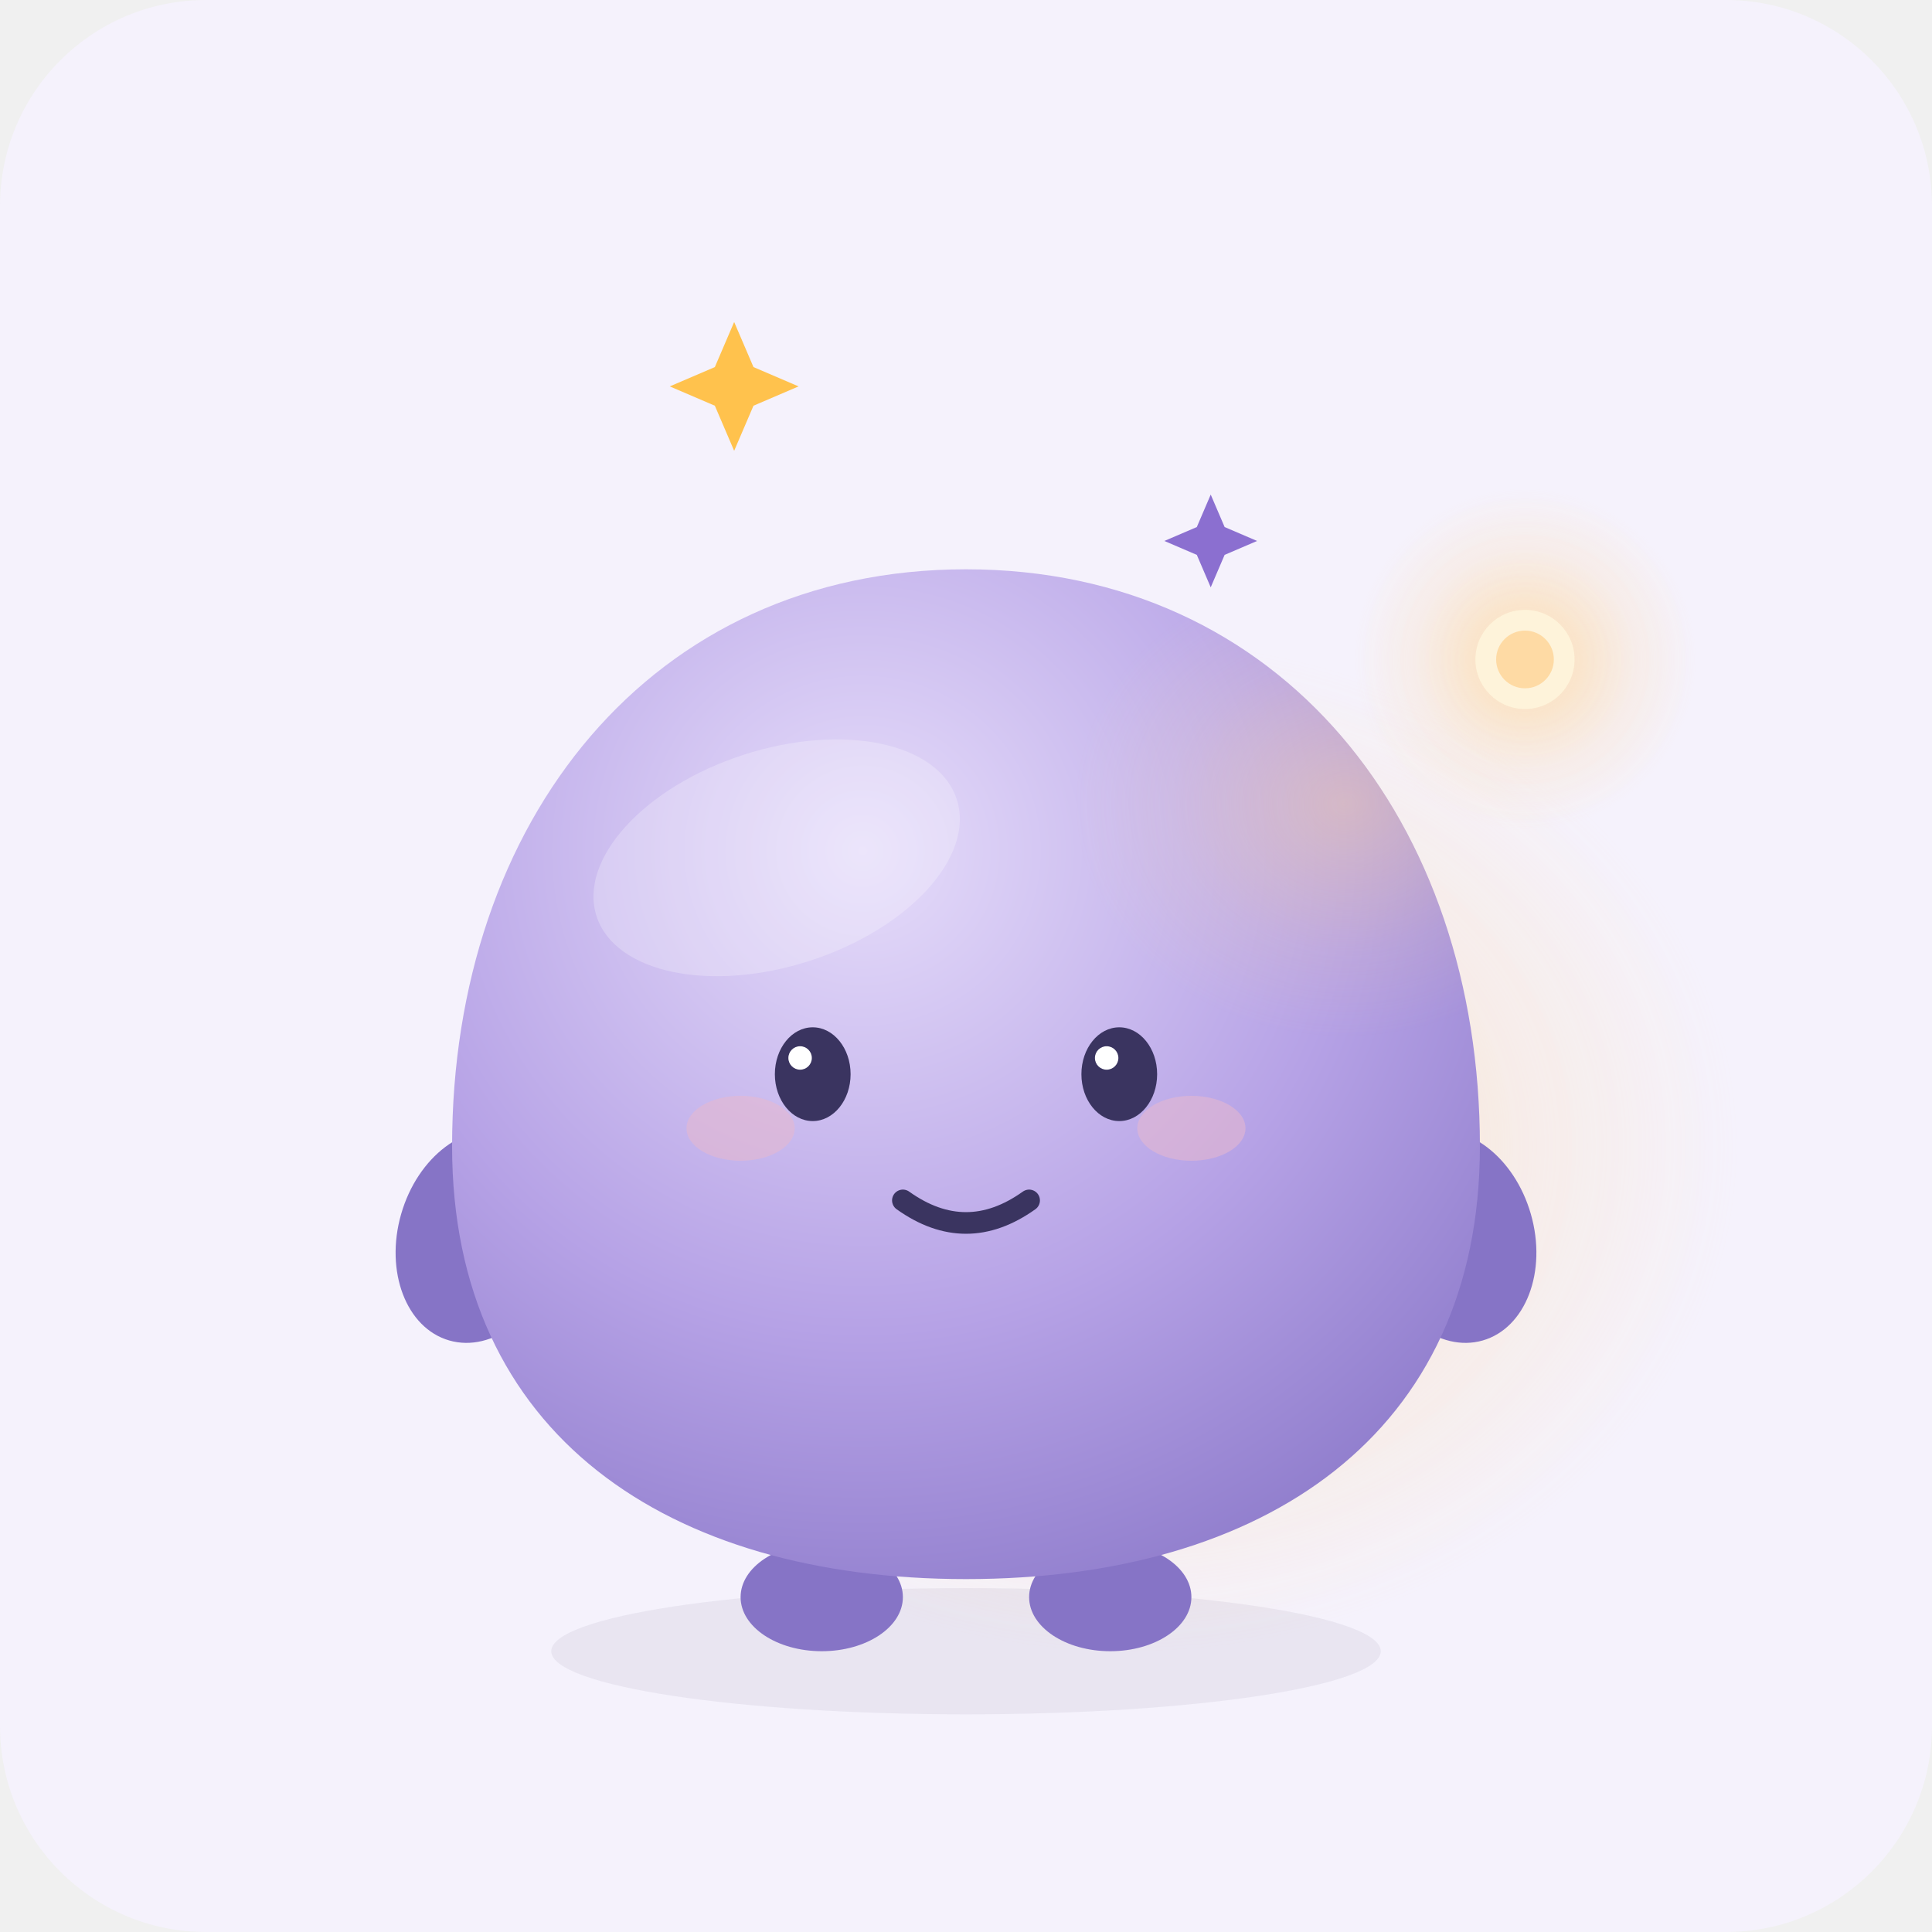
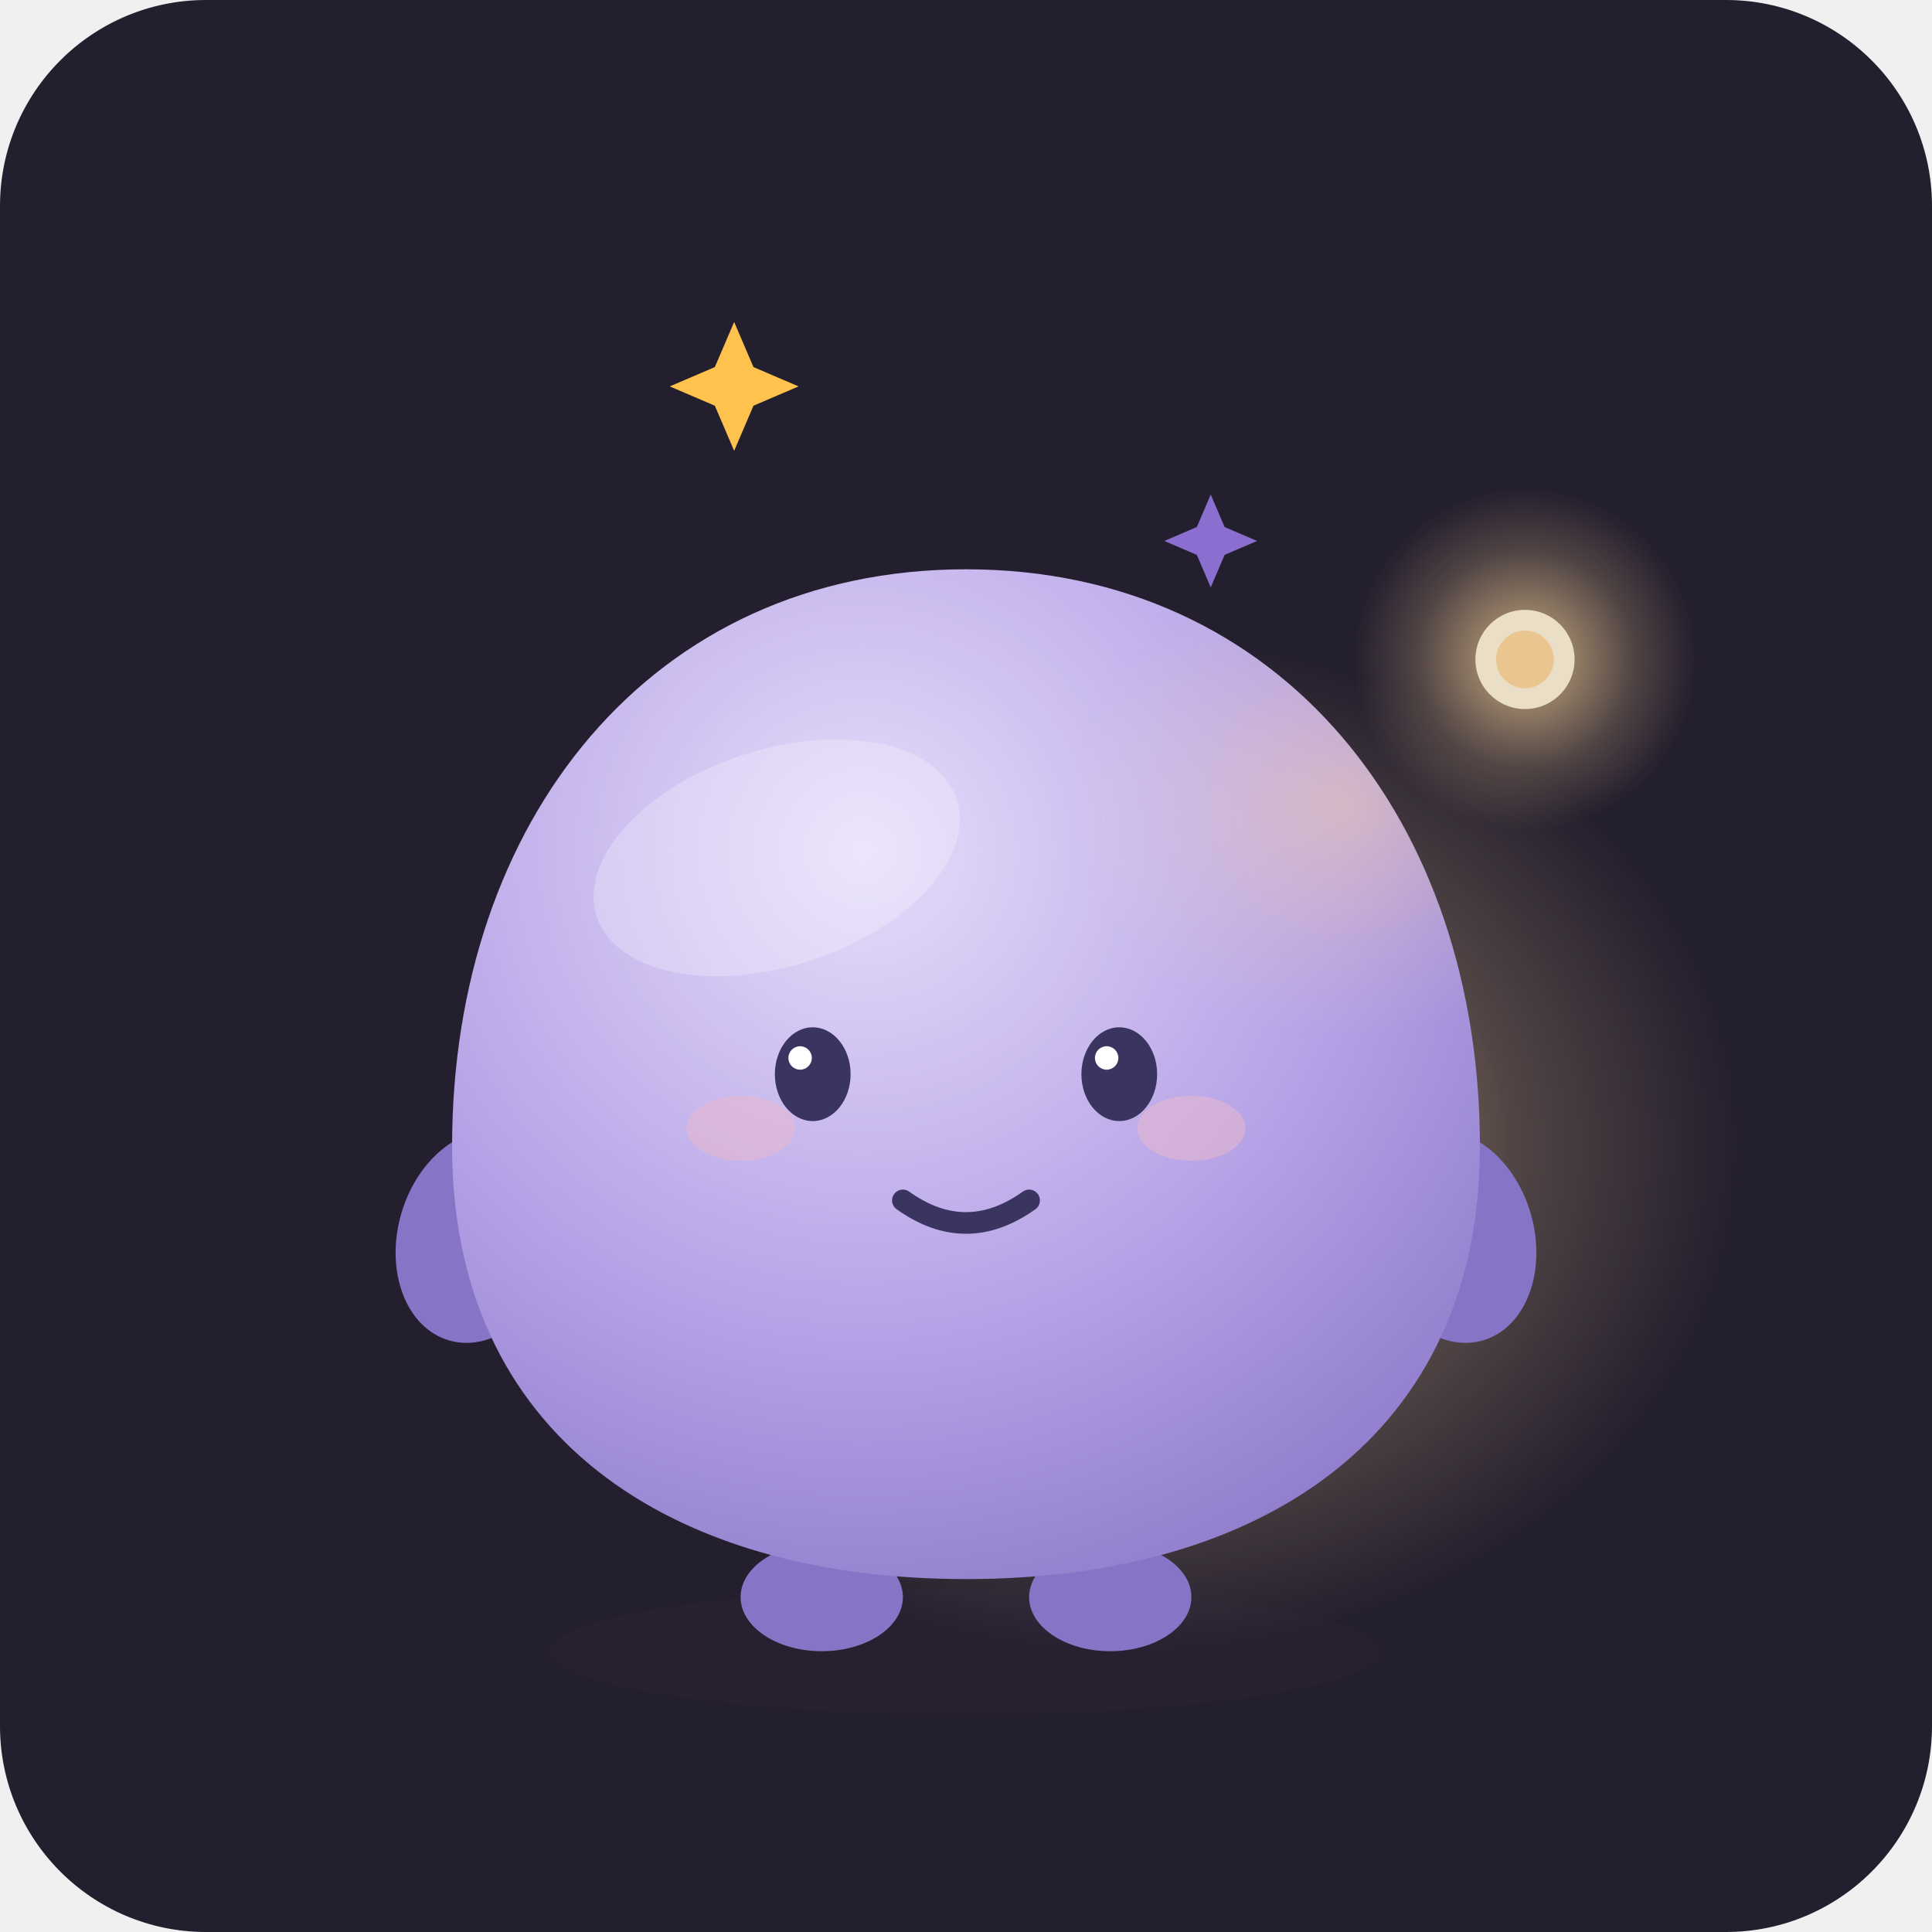
<svg xmlns="http://www.w3.org/2000/svg" viewBox="0 0 150 150">
  <style>
.body{transform-box:fill-box;transform-origin:50% 100%;animation:breathe 3.4s ease-in-out infinite}
@keyframes breathe{0%,100%{transform:translateY(0)}50%{transform:translateY(-2.4px)}}
.orb{transform-box:fill-box;transform-origin:center;animation:glo 2.6s ease-in-out infinite}
@keyframes glo{0%,100%{opacity:.7;transform:scale(.9)}50%{opacity:1;transform:scale(1.14)}}
.tw{transform-box:fill-box;transform-origin:center}.tw1{animation:tw 2.8s ease-in-out infinite}.tw2{animation:tw 2.8s ease-in-out .9s infinite}@keyframes tw{0%,100%{opacity:.2;transform:scale(.6)}50%{opacity:1;transform:scale(1.15)}}
@media(prefers-reduced-motion:reduce){*{animation:none!important}}
</style>
-   <rect width="150" height="150" rx="16" fill="#F5F2FC" />
+   <rect width="150" height="150" rx="16" fill="#241F2E" />
  <g transform="translate(5,5)">
    <path opacity="0.07" d="M70 128.1C87.784 128.1 102.2 125.906 102.2 123.2C102.2 120.494 87.784 118.3 70 118.3C52.217 118.3 37.8 120.494 37.8 123.2C37.8 125.906 52.217 128.1 70 128.1Z" fill="#3A3460" />
    <g class="body" fill="none">
      <g opacity="0.9">
        <path d="M82.6 123.2C108.889 123.2 130.2 105.649 130.2 84C130.2 62.35 108.889 44.8 82.6 44.8C56.311 44.8 35 62.35 35 84C35 105.649 56.311 123.2 82.6 123.2Z" fill="url(#paint0_radial_1298_44)" />
      </g>
      <path d="M58.8 123.2C62.279 123.2 65.1 121.32 65.1 119C65.1 116.68 62.279 114.8 58.8 114.8C55.321 114.8 52.5 116.68 52.5 119C52.5 121.32 55.321 123.2 58.8 123.2Z" fill="#8674C6" />
      <path d="M81.2 123.2C84.679 123.2 87.5 121.32 87.5 119C87.5 116.68 84.679 114.8 81.2 114.8C77.721 114.8 74.9 116.68 74.9 119C74.9 121.32 77.721 123.2 81.2 123.2Z" fill="#8674C6" />
      <path d="M29.884 99.075C33.229 100.034 36.977 97.196 38.256 92.737C39.535 88.277 37.86 83.884 34.515 82.925C31.171 81.966 27.423 84.804 26.144 89.263C24.865 93.723 26.54 98.115 29.884 99.075Z" fill="#8674C6" />
      <path d="M110.115 99.075C113.46 98.115 115.135 93.723 113.856 89.263C112.577 84.804 108.829 81.966 105.485 82.925C102.14 83.884 100.465 88.277 101.744 92.737C103.023 97.196 106.771 100.034 110.115 99.075Z" fill="#8674C6" />
      <path d="M70 39.2C94.5 39.2 109.9 58.8 109.9 84C109.9 106.4 93.1 117.6 70 117.6C46.9 117.6 30.1 106.4 30.1 84C30.1 58.8 45.5 39.2 70 39.2Z" fill="url(#paint1_radial_1298_44)" />
      <mask id="mask0_1298_44" style="mask-type:luminance" maskUnits="userSpaceOnUse" x="30" y="39" width="80" height="79">
        <path d="M70 39.2C94.5 39.2 109.9 58.8 109.9 84C109.9 106.4 93.1 117.6 70 117.6C46.9 117.6 30.1 106.4 30.1 84C30.1 58.8 45.5 39.2 70 39.2Z" fill="white" />
      </mask>
      <g mask="url(#mask0_1298_44)">
        <path opacity="0.24" d="M57.896 69.589C65.617 67.08 70.714 61.469 69.28 57.057C67.847 52.645 60.425 51.102 52.704 53.611C44.983 56.12 39.886 61.73 41.319 66.142C42.753 70.555 50.174 72.097 57.896 69.589Z" fill="white" />
        <path opacity="0.49" d="M99.4 75.6C110.998 75.6 120.4 67.451 120.4 57.4C120.4 47.348 110.998 39.2 99.4 39.2C87.802 39.2 78.4 47.348 78.4 57.4C78.4 67.451 87.802 75.6 99.4 75.6Z" fill="url(#paint2_radial_1298_44)" />
      </g>
      <path opacity="0.55" d="M52.5 85.12C54.819 85.12 56.7 83.992 56.7 82.6C56.7 81.208 54.819 80.08 52.5 80.08C50.18 80.08 48.3 81.208 48.3 82.6C48.3 83.992 50.18 85.12 52.5 85.12Z" fill="#E7B8CE" />
      <path opacity="0.55" d="M87.5 85.12C89.819 85.12 91.7 83.992 91.7 82.6C91.7 81.208 89.819 80.08 87.5 80.08C85.18 80.08 83.3 81.208 83.3 82.6C83.3 83.992 85.18 85.12 87.5 85.12Z" fill="#E7B8CE" />
      <path d="M58.1 82.04C59.723 82.04 61.04 80.41 61.04 78.4C61.04 76.39 59.723 74.76 58.1 74.76C56.476 74.76 55.16 76.39 55.16 78.4C55.16 80.41 56.476 82.04 58.1 82.04Z" fill="#3A3460" />
      <path d="M57.12 78.05C57.622 78.05 58.03 77.643 58.03 77.14C58.03 76.638 57.622 76.23 57.12 76.23C56.617 76.23 56.21 76.638 56.21 77.14C56.21 77.643 56.617 78.05 57.12 78.05Z" fill="white" />
      <path d="M81.9 82.04C83.523 82.04 84.84 80.41 84.84 78.4C84.84 76.39 83.523 74.76 81.9 74.76C80.276 74.76 78.96 76.39 78.96 78.4C78.96 80.41 80.276 82.04 81.9 82.04Z" fill="#3A3460" />
      <path d="M80.92 78.05C81.422 78.05 81.83 77.643 81.83 77.14C81.83 76.638 81.422 76.23 80.92 76.23C80.417 76.23 80.01 76.638 80.01 77.14C80.01 77.643 80.417 78.05 80.92 78.05Z" fill="white" />
      <path d="M65.1 88.2C68.367 90.533 71.633 90.533 74.9 88.2" stroke="#3A3460" stroke-width="1.68" stroke-linecap="round" />
      <g opacity="0.9">
        <g class="orb">
          <path d="M113.4 59.5C120.745 59.5 126.7 53.545 126.7 46.2C126.7 38.855 120.745 32.9 113.4 32.9C106.055 32.9 100.1 38.855 100.1 46.2C100.1 53.545 106.055 59.5 113.4 59.5Z" fill="url(#paint3_radial_1298_44)" />
          <path d="M113.4 50.05C115.526 50.05 117.25 48.326 117.25 46.2C117.25 44.074 115.526 42.35 113.4 42.35C111.274 42.35 109.55 44.074 109.55 46.2C109.55 48.326 111.274 50.05 113.4 50.05Z" fill="#FFF3D6" />
          <path d="M113.4 48.44C114.637 48.44 115.64 47.437 115.64 46.2C115.64 44.963 114.637 43.96 113.4 43.96C112.163 43.96 111.16 44.963 111.16 46.2C111.16 47.437 112.163 48.44 113.4 48.44Z" fill="#FFD79A" />
        </g>
      </g>
      <defs>
        <radialGradient id="paint0_radial_1298_44" cx="0" cy="0" r="1" gradientUnits="userSpaceOnUse" gradientTransform="translate(82.6 83.9999) scale(47.6 39.2)">
          <stop stop-color="#FFD79A" stop-opacity="0.85" />
          <stop offset="0.64" stop-color="#FFD79A" stop-opacity="0.22" />
          <stop offset="1" stop-color="#FFD79A" stop-opacity="0" />
        </radialGradient>
        <radialGradient id="paint1_radial_1298_44" cx="0" cy="0" r="1" gradientUnits="userSpaceOnUse" gradientTransform="translate(62.0199 61.152) scale(68.628 67.424)">
          <stop stop-color="#E6DDFA" />
          <stop offset="0.55" stop-color="#B6A2E6" />
          <stop offset="1" stop-color="#8674C6" />
        </radialGradient>
        <radialGradient id="paint2_radial_1298_44" cx="0" cy="0" r="1" gradientUnits="userSpaceOnUse" gradientTransform="translate(99.3999 57.3997) scale(21 18.2)">
          <stop stop-color="#FFD79A" stop-opacity="0.85" />
          <stop offset="0.64" stop-color="#FFD79A" stop-opacity="0.22" />
          <stop offset="1" stop-color="#FFD79A" stop-opacity="0" />
        </radialGradient>
        <radialGradient id="paint3_radial_1298_44" cx="0" cy="0" r="1" gradientUnits="userSpaceOnUse" gradientTransform="translate(113.4 46.1999) scale(13.3)">
          <stop stop-color="#FFD79A" stop-opacity="0.85" />
          <stop offset="0.64" stop-color="#FFD79A" stop-opacity="0.22" />
          <stop offset="1" stop-color="#FFD79A" stop-opacity="0" />
        </radialGradient>
      </defs>
    </g>
  </g>
  <g>
    <path class="tw tw1" d="M57,25 L58.5,28.5 L62,30 L58.5,31.5 L57,35 L55.5,31.5 L52,30 L55.5,28.5 Z" fill="#FFC24D" />
    <path class="tw tw2" d="M94,38.4 L95.08,40.92 L97.6,42 L95.08,43.08 L94,45.6 L92.92,43.08 L90.4,42 L92.92,40.92 Z" fill="#8B6FD0" />
  </g>
</svg>
